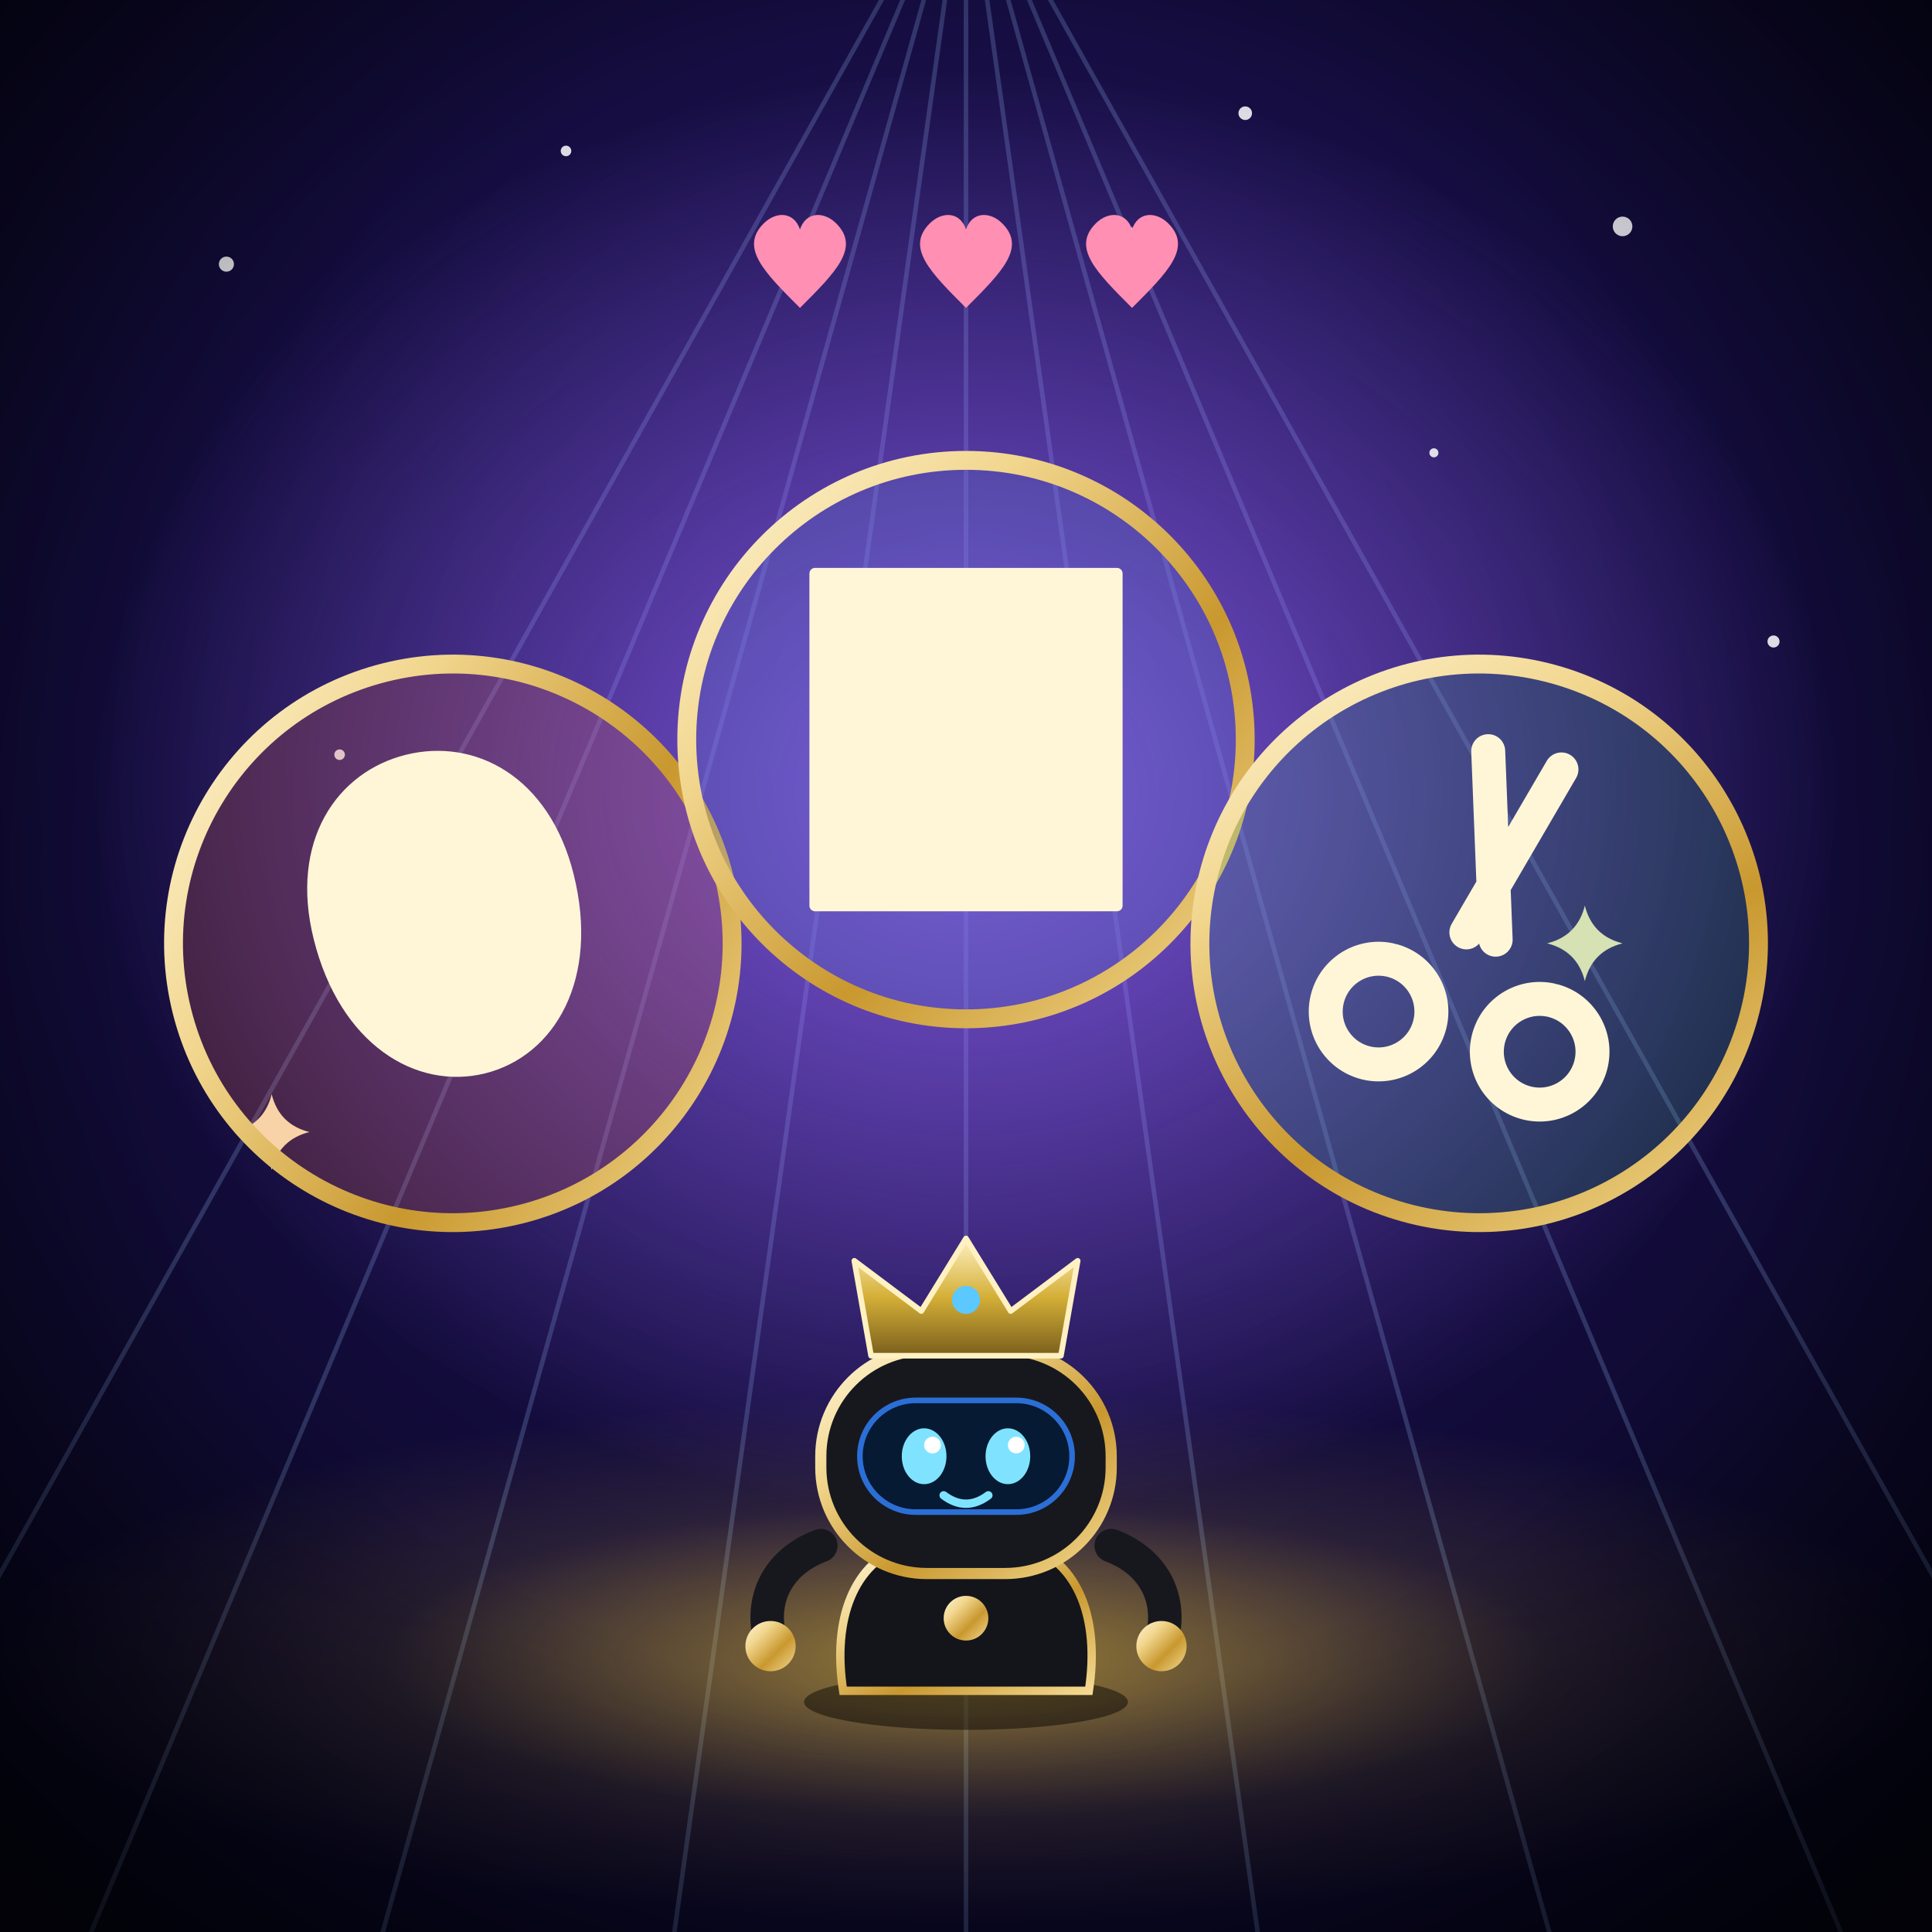
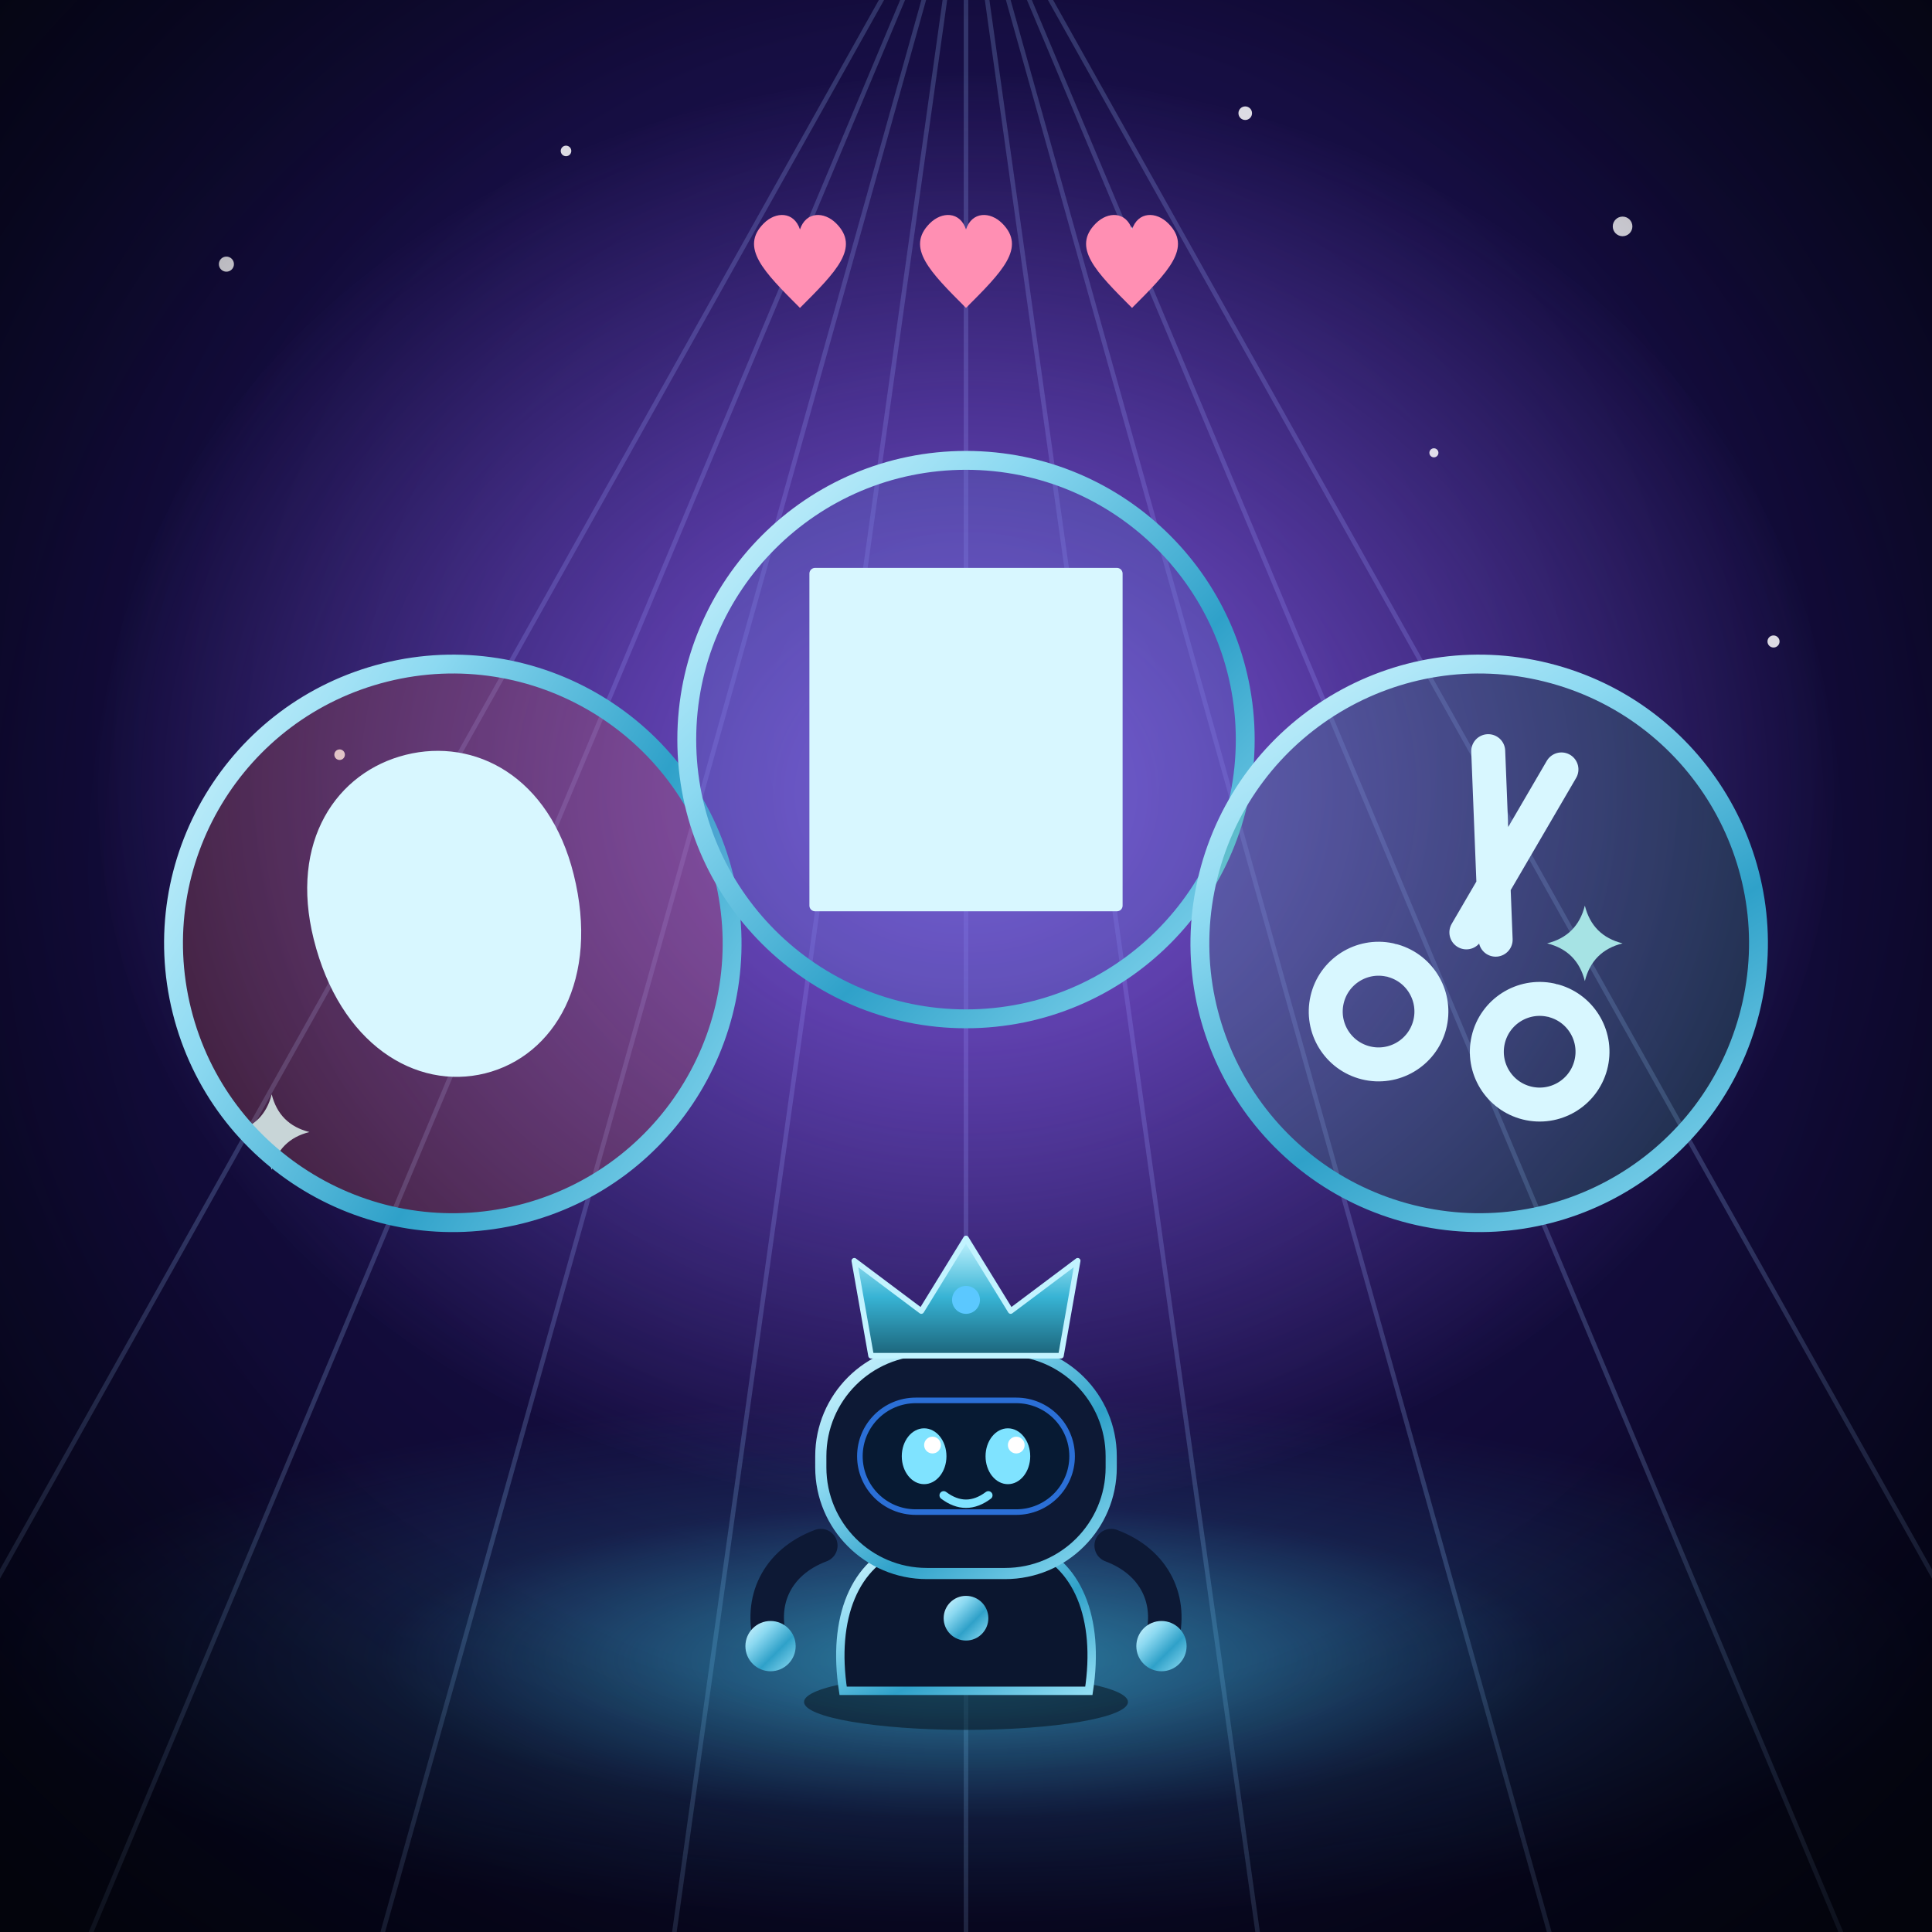
- <svg xmlns="http://www.w3.org/2000/svg" viewBox="0 0 512 512" width="512" height="512" role="img" aria-label="SKY LIVE — rps">
+ <svg xmlns="http://www.w3.org/2000/svg" viewBox="0 0 512 512" width="512" height="512" role="img" aria-label="SPONGE LIVE — rps">
  <defs>
    <radialGradient id="crps-sky" cx="50%" cy="38%" r="75%">
-       <stop offset="0" stop-color="#2a1a6e" />
-       <stop offset=".55" stop-color="#130c3c" />
-       <stop offset="1" stop-color="#05051a" />
+       <stop offset="0" stop-color="#2A1A6E" />
+       <stop offset=".55" stop-color="#130C3C" />
+       <stop offset="1" stop-color="#05051A" />
    </radialGradient>
    <radialGradient id="crps-glow" cx="50%" cy="50%" r="50%">
-       <stop offset="0" stop-color="#9b6bff" stop-opacity=".75" />
-       <stop offset="1" stop-color="#9b6bff" stop-opacity="0" />
+       <stop offset="0" stop-color="#9B6BFF" stop-opacity=".75" />
+       <stop offset="1" stop-color="#9B6BFF" stop-opacity="0" />
    </radialGradient>
    <radialGradient id="crps-floor" cx="50%" cy="50%" r="50%">
-       <stop offset="0" stop-color="#D4AF37" stop-opacity=".7" />
-       <stop offset=".6" stop-color="#D4AF37" stop-opacity=".12" />
-       <stop offset="1" stop-color="#D4AF37" stop-opacity="0" />
+       <stop offset="0" stop-color="#37B3D4" stop-opacity=".7" />
+       <stop offset=".6" stop-color="#37B3D4" stop-opacity=".12" />
+       <stop offset="1" stop-color="#37B3D4" stop-opacity="0" />
    </radialGradient>
    <linearGradient id="crps-gold" x1="0" y1="0" x2="1" y2="1">
-       <stop offset="0" stop-color="#FFF6D8" />
-       <stop offset=".3" stop-color="#F1D58C" />
-       <stop offset=".62" stop-color="#C9982F" />
-       <stop offset="1" stop-color="#F4DA92" />
+       <stop offset="0" stop-color="#D8F7FF" />
+       <stop offset=".3" stop-color="#8CD9F1" />
+       <stop offset=".62" stop-color="#2FA1C9" />
+       <stop offset="1" stop-color="#92DEF4" />
    </linearGradient>
    <linearGradient id="crps-goldv" x1="0" y1="0" x2="0" y2="1">
-       <stop offset="0" stop-color="#FFF1C2" />
-       <stop offset=".5" stop-color="#D4AF37" />
-       <stop offset="1" stop-color="#7a5f1c" />
+       <stop offset="0" stop-color="#C2F3FF" />
+       <stop offset=".5" stop-color="#37B3D4" />
+       <stop offset="1" stop-color="#1C647A" />
    </linearGradient>
    <radialGradient id="crps-vig" cx="50%" cy="45%" r="72%">
-       <stop offset=".6" stop-color="#000" stop-opacity="0" />
-       <stop offset="1" stop-color="#000" stop-opacity=".7" />
+       <stop offset=".6" stop-color="#010306" stop-opacity="0" />
+       <stop offset="1" stop-color="#010306" stop-opacity=".7" />
    </radialGradient>
  </defs>
  <rect width="512" height="512" fill="url(#crps-sky)" />
-   <g opacity=".22" stroke="#9cc4ff" stroke-width="1.2">
+   <g opacity=".22" stroke="#9CC4FF" stroke-width="1.2">
    <path d="M256 -40 L-80 560" />
    <path d="M256 -40 L4 560" />
    <path d="M256 -40 L88 560" />
    <path d="M256 -40 L172 560" />
    <path d="M256 -40 L256 560" />
    <path d="M256 -40 L340 560" />
    <path d="M256 -40 L424 560" />
    <path d="M256 -40 L508 560" />
    <path d="M256 -40 L592 560" />
  </g>
  <ellipse cx="256" cy="210" rx="230" ry="190" fill="url(#crps-glow)" />
  <ellipse cx="256" cy="440" rx="260" ry="70" fill="url(#crps-floor)" />
-   <g fill="#fff">
+   <g fill="#FFFFFF">
    <circle cx="60" cy="70" r="2" opacity=".85" />
    <circle cx="430" cy="60" r="2.6" opacity=".85" />
    <circle cx="470" cy="170" r="1.6" opacity=".85" />
    <circle cx="90" cy="200" r="1.4" opacity=".85" />
    <circle cx="380" cy="120" r="1.2" opacity=".85" />
    <circle cx="150" cy="40" r="1.4" opacity=".85" />
    <circle cx="330" cy="30" r="1.8" opacity=".85" />
  </g>
-   <g fill="#FFF1C2">
+   <g fill="#C2F3FF">
    <path d="M420 240q2 8 10 10q-8 2-10 10q-2-8-10-10q8-2 10-10Z" />
    <path d="M72 290q2 8 10 10q-8 2-10 10q-2-8-10-10q8-2 10-10Z" />
    <path d="M300 60q2 8 10 10q-8 2-10 10q-2-8-10-10q8-2 10-10Z" />
  </g>
  <g transform="translate(120 250) rotate(-14)">
    <circle r="74" fill="#E0694B" opacity=".22" />
    <circle r="74" fill="none" stroke="url(#crps-gold)" stroke-width="5" />
-     <path d="M-34 -10c0-26 16-40 34-40s34 14 34 40c0 28-16 44-34 44s-34-16-34-44Z" fill="#FFF6D8" stroke="#FFF6D8" stroke-width="3" stroke-linecap="round" stroke-linejoin="round" />
+     <path d="M-34 -10c0-26 16-40 34-40s34 14 34 40c0 28-16 44-34 44s-34-16-34-44Z" fill="#D8F7FF" stroke="#D8F7FF" stroke-width="3" stroke-linecap="round" stroke-linejoin="round" />
  </g>
  <g transform="translate(256 196) rotate(0)">
    <circle r="74" fill="#5B7FC9" opacity=".22" />
    <circle r="74" fill="none" stroke="url(#crps-gold)" stroke-width="5" />
-     <path d="M-40 -44h80v88h-80Z" fill="#FFF6D8" stroke="#FFF6D8" stroke-width="3" stroke-linecap="round" stroke-linejoin="round" />
+     <path d="M-40 -44h80v88h-80Z" fill="#D8F7FF" stroke="#D8F7FF" stroke-width="3" stroke-linecap="round" stroke-linejoin="round" />
  </g>
  <g transform="translate(392 250) rotate(14)">
    <circle r="74" fill="#46A883" opacity=".22" />
    <circle r="74" fill="none" stroke="url(#crps-gold)" stroke-width="5" />
-     <path d="M-10 -50 4 -2M10 -50 -4 -2M-22 10a14 14 0 1 0 1 0M22 10a14 14 0 1 0 1 0" fill="none" stroke="#FFF6D8" stroke-width="9" stroke-linecap="round" stroke-linejoin="round" />
+     <path d="M-10 -50 4 -2M10 -50 -4 -2M-22 10a14 14 0 1 0 1 0M22 10a14 14 0 1 0 1 0" fill="none" stroke="#D8F7FF" stroke-width="9" stroke-linecap="round" stroke-linejoin="round" />
  </g>
-   <g fill="#ff8fb3">
+   <g fill="#FF8FB3">
    <path transform="translate(212 72) scale(1.6)" d="M0 6C-6 0-10-4-6-8c2-2 5-2 6 1 1-3 4-3 6-1 4 4 0 8-6 14Z" />
    <path transform="translate(256 72) scale(1.6)" d="M0 6C-6 0-10-4-6-8c2-2 5-2 6 1 1-3 4-3 6-1 4 4 0 8-6 14Z" />
    <path transform="translate(300 72) scale(1.6)" d="M0 6C-6 0-10-4-6-8c2-2 5-2 6 1 1-3 4-3 6-1 4 4 0 8-6 14Z" />
  </g>
  <g transform="translate(256 380) scale(0.74 0.74)">
-     <ellipse cx="0" cy="96" rx="58" ry="10" fill="#000" opacity=".45" />
-     <path d="M-44 92c-4-26 4-46 22-52h44c18 6 26 26 22 52Z" fill="#14151a" stroke="url(#crps-gold)" stroke-width="3" />
+     <ellipse cx="0" cy="96" rx="58" ry="10" fill="#010306" opacity=".45" />
+     <path d="M-44 92c-4-26 4-46 22-52h44c18 6 26 26 22 52Z" fill="#0B162F" stroke="url(#crps-gold)" stroke-width="3" />
    <circle cx="0" cy="66" r="8" fill="url(#crps-gold)" />
-     <rect x="-52" y="-30" width="104" height="80" rx="38" fill="#17181e" stroke="url(#crps-gold)" stroke-width="4" />
-     <rect x="-38" y="-12" width="76" height="40" rx="20" fill="#071a33" stroke="#2b6fd6" stroke-width="2" />
-     <ellipse cx="-15" cy="8" rx="8" ry="10" fill="#7fe3ff" />
-     <ellipse cx="15" cy="8" rx="8" ry="10" fill="#7fe3ff" />
-     <circle cx="-12" cy="4" r="3" fill="#fff" />
-     <circle cx="18" cy="4" r="3" fill="#fff" />
-     <path d="M-8 22q8 6 16 0" fill="none" stroke="#7fe3ff" stroke-width="3" stroke-linecap="round" />
-     <path d="M-34 -28 -40 -62 -16 -44 0 -70 16 -44 40 -62 34 -28Z" fill="url(#crps-goldv)" stroke="#FFF1C2" stroke-width="2" stroke-linejoin="round" />
-     <circle cx="0" cy="-48" r="5" fill="#5bc8ff" />
-     <path d="M-52 40c-16 6-22 20-18 34M52 40c16 6 22 20 18 34" fill="none" stroke="#17181e" stroke-width="12" stroke-linecap="round" />
+     <rect x="-52" y="-30" width="104" height="80" rx="38" fill="#0D1935" stroke="url(#crps-gold)" stroke-width="4" />
+     <rect x="-38" y="-12" width="76" height="40" rx="20" fill="#071A33" stroke="#2B6FD6" stroke-width="2" />
+     <ellipse cx="-15" cy="8" rx="8" ry="10" fill="#7FE3FF" />
+     <ellipse cx="15" cy="8" rx="8" ry="10" fill="#7FE3FF" />
+     <circle cx="-12" cy="4" r="3" fill="#FFFFFF" />
+     <circle cx="18" cy="4" r="3" fill="#FFFFFF" />
+     <path d="M-8 22q8 6 16 0" fill="none" stroke="#7FE3FF" stroke-width="3" stroke-linecap="round" />
+     <path d="M-34 -28 -40 -62 -16 -44 0 -70 16 -44 40 -62 34 -28Z" fill="url(#crps-goldv)" stroke="#C2F3FF" stroke-width="2" stroke-linejoin="round" />
+     <circle cx="0" cy="-48" r="5" fill="#5BC8FF" />
+     <path d="M-52 40c-16 6-22 20-18 34M52 40c16 6 22 20 18 34" fill="none" stroke="#0D1935" stroke-width="12" stroke-linecap="round" />
    <circle cx="-70" cy="76" r="9" fill="url(#crps-gold)" />
    <circle cx="70" cy="76" r="9" fill="url(#crps-gold)" />
  </g>
  <rect width="512" height="512" fill="url(#crps-vig)" />
</svg>
